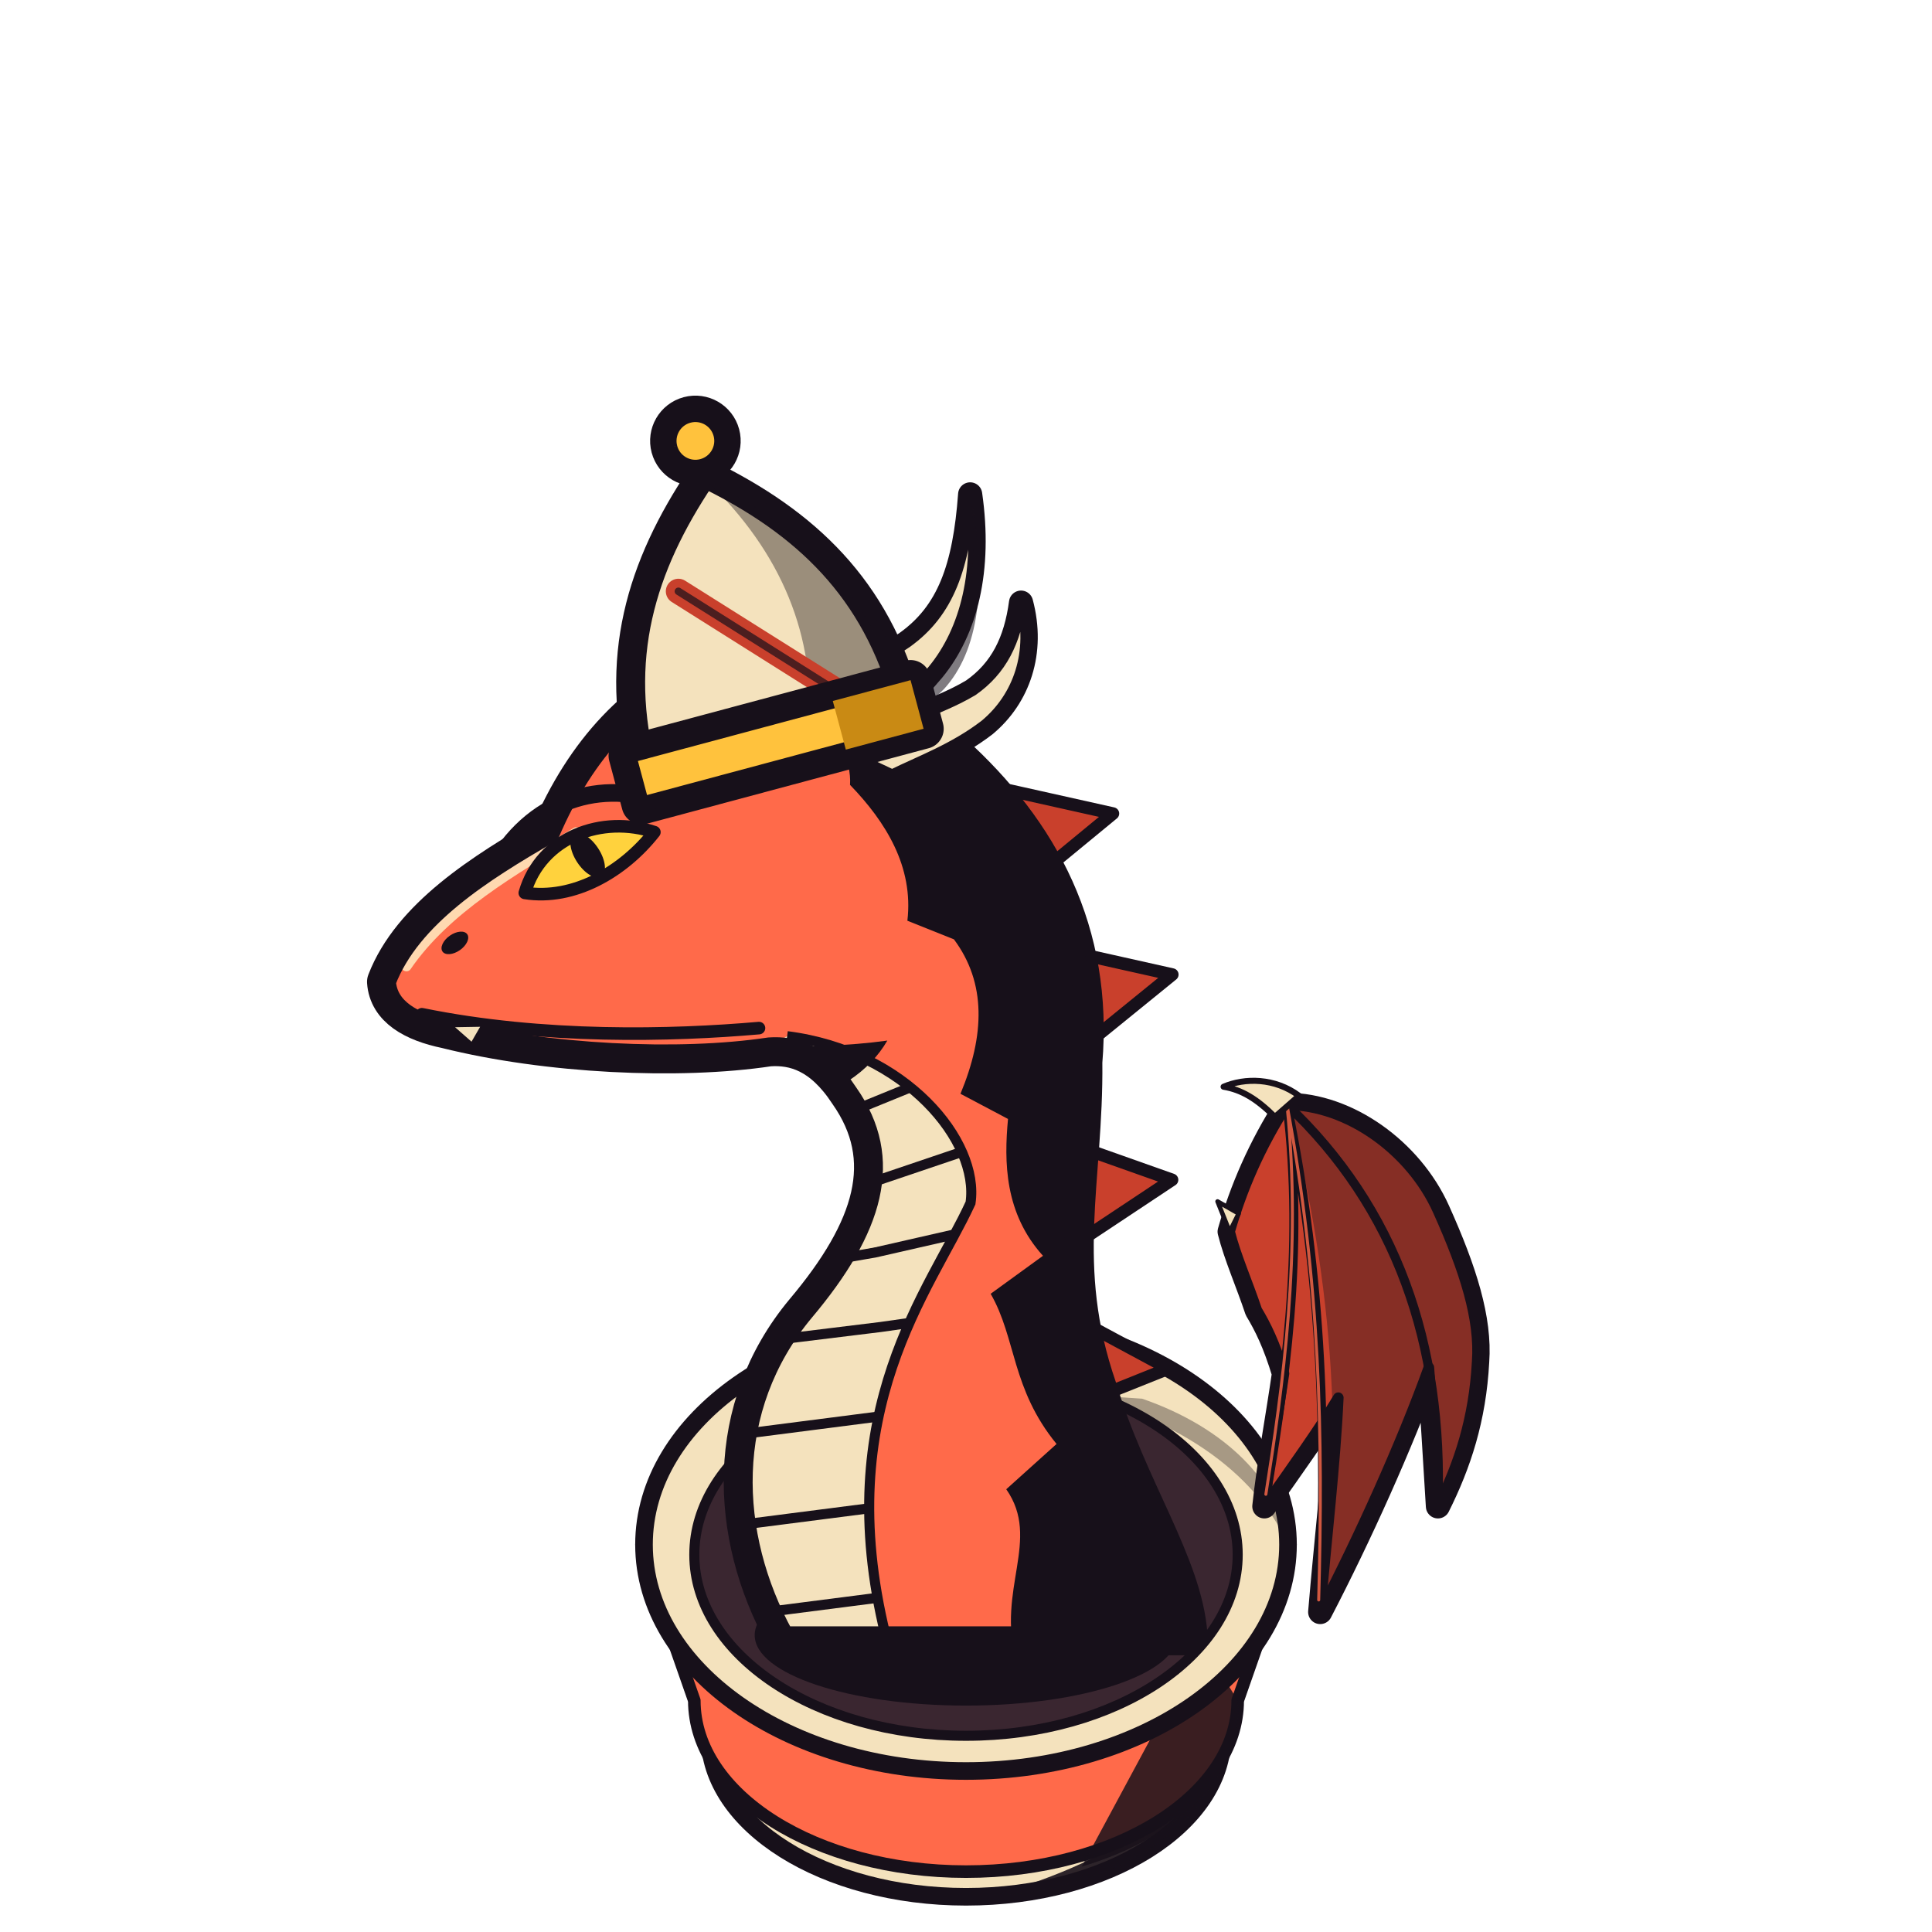
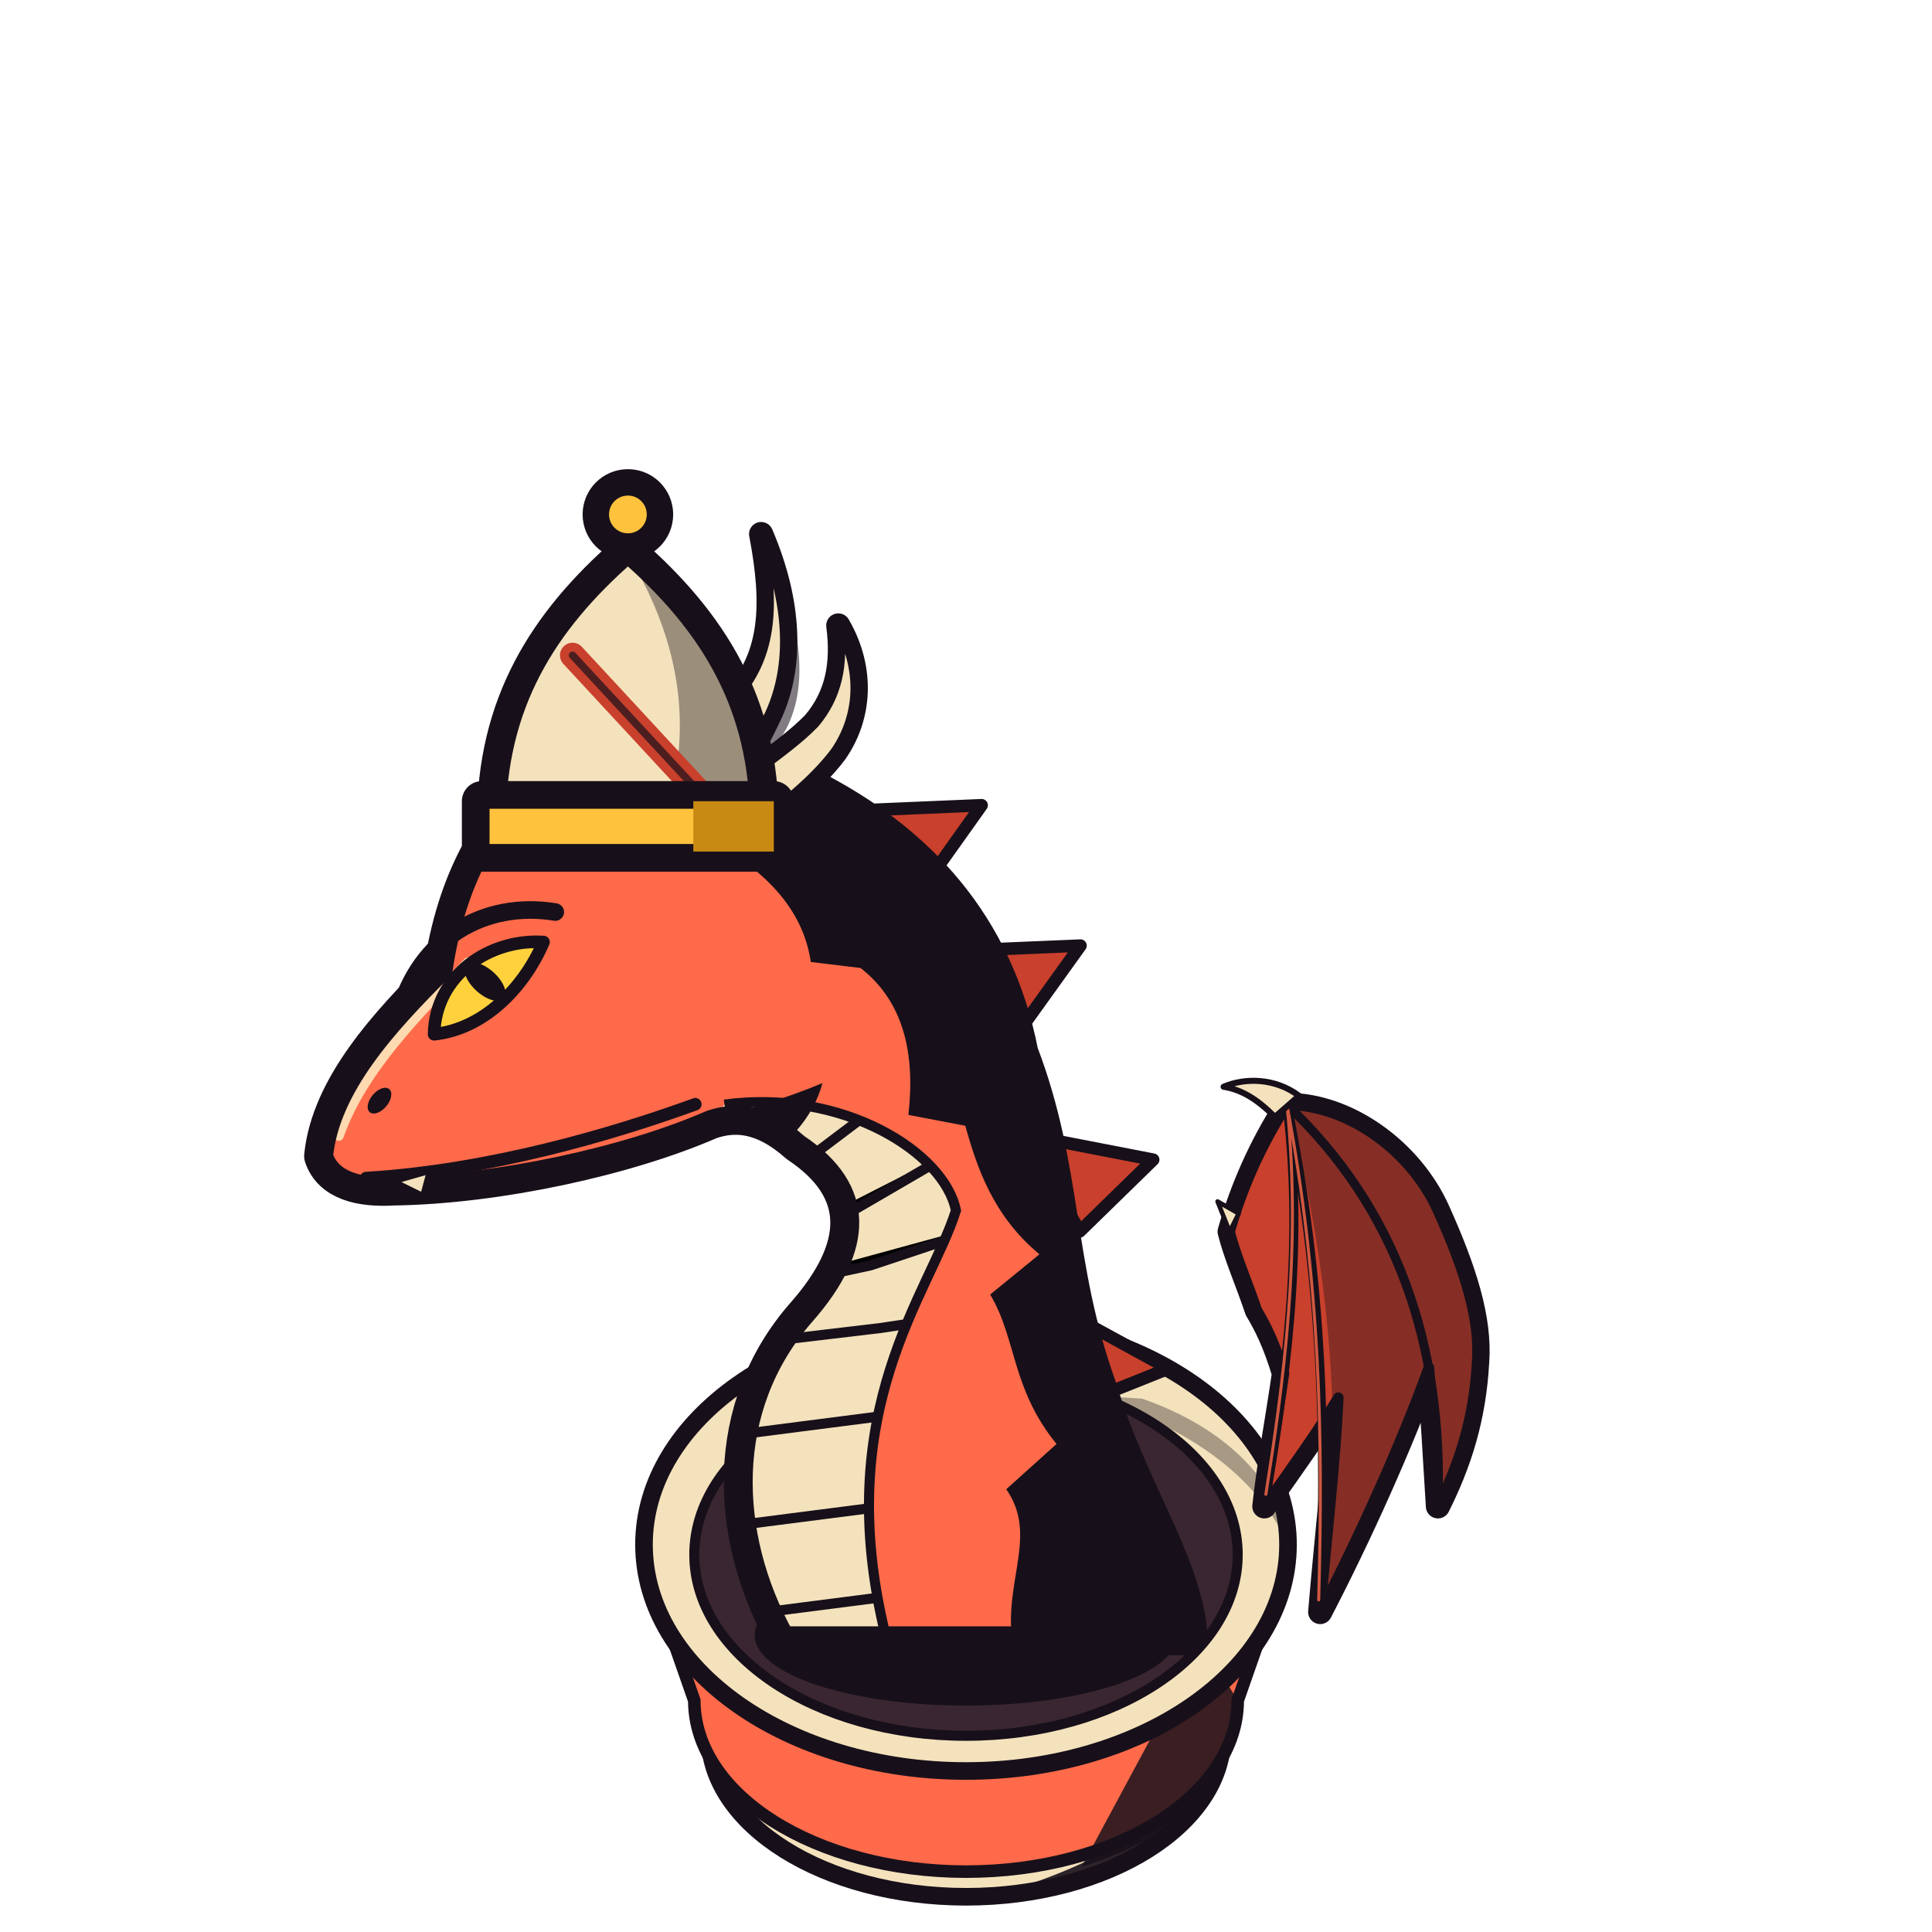
<svg xmlns="http://www.w3.org/2000/svg" viewBox="0 0 768 768" width="768" height="768">
  <path d="M256,614 L282,690 A102,64 0 0 0 486,690 L512,614 Z" fill="#f4e2bd" stroke="#17101a" stroke-width="7" stroke-linejoin="round" />
  <path d="M498,614 L486,690 A102,64 0 0 1 392,754 C440,742 478,716 486,690 Z" fill="#17101a" opacity=".9" />
  <path d="M262,636 L276,676 A108,68 0 0 0 492,676 L506,636 A128,90 0 0 1 262,636 Z" fill="#ff6a4a" stroke="#17101a" stroke-width="5" stroke-linejoin="round" />
  <path d="M470,640 L492,676 A108,68 0 0 1 430,742 L458,690 Z" fill="#17101a" opacity=".85" />
  <ellipse cx="384" cy="614" rx="128" ry="90" fill="#f4e2bd" stroke="#17101a" stroke-width="7" />
  <ellipse cx="384" cy="618" rx="108" ry="72" fill="#3a2630" stroke="#17101a" stroke-width="4" />
  <path d="M424,554 A128,90 0 0 1 512,614 A108,72 0 0 0 454,556 Z" fill="#17101a" opacity=".35" />
  <ellipse cx="384" cy="650" rx="84" ry="28" fill="#17101a" />
  <g transform="translate(478 618) scale(0.6) translate(-452 -560)">
    <path d="M508,262 C548,262 590,292 608,332 C626,372 636,404 634,432 C632,470 622,500 608,528 C606,494 604,462 602,436 C584,486 556,548 530,598 C534,550 540,500 542,456 C530,476 510,504 493,528 C496,500 502,468 506,440 C500,420 494,408 488,398 C482,380 474,362 470,346 C478,318 490,290 508,262 Z" fill="none" stroke="#17101a" stroke-width="16" stroke-linejoin="round" />
    <path d="M508,262 C548,262 590,292 608,332 C626,372 636,404 634,432 C632,470 622,500 608,528 C606,494 604,462 602,436 C584,486 556,548 530,598 C534,550 540,500 542,456 C530,476 510,504 493,528 C496,500 502,468 506,440 C500,420 494,408 488,398 C482,380 474,362 470,346 C478,318 490,290 508,262 Z" fill="#c9402c" stroke="#17101a" stroke-width="7" stroke-linejoin="round" />
    <path d="M508,262 C548,262 590,292 608,332 C626,372 636,404 634,432 C632,470 622,500 608,528 C606,494 604,462 602,436 C584,486 556,548 530,598 C546,500 540,380 508,262 Z" fill="#17101a" opacity=".38" />
    <path d="M508,262 C532,380 534,480 530,598 M508,262 C520,360 506,450 493,528 M508,262 C580,330 612,420 608,528" fill="none" stroke="#17101a" stroke-width="6" stroke-linecap="round" />
    <path d="M508,262 C530,380 532,480 529,590 M508,262 C518,360 505,450 494,520" fill="none" stroke="#ff6a4a" stroke-width="2" stroke-linecap="round" opacity=".8" />
    <path d="M470,346 L462,326 L476,334 Z" fill="#f4e2bd" stroke="#17101a" stroke-width="3" stroke-linejoin="round" />
    <path d="M500,270 C488,258 478,252 466,250 C480,244 500,244 516,256 Z" fill="#f4e2bd" stroke="#17101a" stroke-width="4" stroke-linejoin="round" />
  </g>
-   <path d="M391.8,312.1 L442.4,323.4 L403.4,355.5 Z" fill="#c9402c" stroke="#17101a" stroke-width="5" stroke-linejoin="round" />
-   <path d="M419.5,377.0 L466.0,387.4 L430.3,416.4 Z" fill="#c9402c" stroke="#17101a" stroke-width="5" stroke-linejoin="round" />
-   <path d="M421.0,453.1 L465.9,469.0 L431.7,491.7 Z" fill="#c9402c" stroke="#17101a" stroke-width="5" stroke-linejoin="round" />
-   <path d="M430.1,525.5 L464.5,544.0 L430.0,557.8 Z" fill="#c9402c" stroke="#17101a" stroke-width="5" stroke-linejoin="round" />
+   <path d="M338.4,322.3 L390.2,320.1 L360.9,361.3 Z" fill="#c9402c" stroke="#17101a" stroke-width="5" stroke-linejoin="round" />
+   <path d="M382.0,377.9 L429.5,375.9 L402.8,413.1 Z" fill="#c9402c" stroke="#17101a" stroke-width="5" stroke-linejoin="round" />
+   <path d="M407.4,451.1 L458.4,461.0 L429.2,489.5 Z" fill="#c9402c" stroke="#17101a" stroke-width="5" stroke-linejoin="round" />
+   <path d="M430.1,525.2 L464.5,544.0 L430.0,557.8 Z" fill="#c9402c" stroke="#17101a" stroke-width="5" stroke-linejoin="round" />
  <clipPath id="c3">
-     <path d="M153.9,390.3 C163.7,364.9 192.0,347.0 218.9,331.5 C232.9,298.7 253.9,276.6 281.8,264.9 C308.3,255.8 335.2,263.1 351.0,283.7 L378.0,299.2 C413.4,331.1 434.5,371.0 430.2,422.2 C430.7,469.4 419.1,503.1 436.0,552.0 C448.0,592.0 470.0,622.0 472.0,650.0 L312.0,650.0 C290.0,610.0 288.0,560.0 320.0,521.6 C347.7,488.7 356.2,460.9 337.5,434.3 C327.1,418.4 315.9,415.2 305.7,415.9 C269.9,421.3 217.5,418.8 177.5,408.8 C164.4,406.1 154.6,400.5 153.9,390.3 Z" />
+     <path d="M128.9,459.5 C131.7,432.4 154.4,407.7 176.4,385.8 C181.5,350.6 196.0,323.7 220.0,305.2 C243.2,289.5 271.0,289.6 291.7,305.4 L321.7,313.5 C364.2,335.1 394.9,368.2 404.8,418.8 C422.8,466.0 418.1,502.3 436.0,552.0 C448.0,592.0 470.0,622.0 472.0,650.0 L312.0,650.0 C290.0,610.0 288.0,560.0 320.1,523.3 C344.2,496.0 344.7,472.5 317.6,454.4 C303.4,441.8 291.8,441.6 282.1,444.9 C248.9,459.4 197.6,470.6 156.5,471.2 C143.1,472.0 132.1,469.1 128.9,459.5 Z" />
  </clipPath>
-   <path d="M153.9,390.3 C163.7,364.9 192.0,347.0 218.9,331.5 C232.9,298.7 253.9,276.6 281.8,264.9 C308.3,255.8 335.2,263.1 351.0,283.7 L378.0,299.2 C413.4,331.1 434.5,371.0 430.2,422.2 C430.7,469.4 419.1,503.1 436.0,552.0 C448.0,592.0 470.0,622.0 472.0,650.0 L312.0,650.0 C290.0,610.0 288.0,560.0 320.0,521.6 C347.7,488.7 356.2,460.9 337.5,434.3 C327.1,418.4 315.9,415.2 305.7,415.9 C269.9,421.3 217.5,418.8 177.5,408.8 C164.4,406.1 154.6,400.5 153.9,390.3 Z" fill="none" stroke="#17101a" stroke-width="16" stroke-linejoin="round" />
-   <path d="M153.9,390.3 C163.7,364.9 192.0,347.0 218.9,331.5 C232.9,298.7 253.9,276.6 281.8,264.9 C308.3,255.8 335.2,263.1 351.0,283.7 L378.0,299.2 C413.4,331.1 434.5,371.0 430.2,422.2 C430.7,469.4 419.1,503.1 436.0,552.0 C448.0,592.0 470.0,622.0 472.0,650.0 L312.0,650.0 C290.0,610.0 288.0,560.0 320.0,521.6 C347.7,488.7 356.2,460.9 337.5,434.3 C327.1,418.4 315.9,415.2 305.7,415.9 C269.9,421.3 217.5,418.8 177.5,408.8 C164.4,406.1 154.6,400.5 153.9,390.3 Z" fill="#ff6a4a" />
+   <path d="M128.9,459.5 C131.7,432.4 154.4,407.7 176.4,385.8 C181.5,350.6 196.0,323.7 220.0,305.2 C243.2,289.5 271.0,289.6 291.7,305.4 L321.7,313.5 C364.2,335.1 394.9,368.2 404.8,418.8 C422.8,466.0 418.1,502.3 436.0,552.0 C448.0,592.0 470.0,622.0 472.0,650.0 L312.0,650.0 C290.0,610.0 288.0,560.0 320.1,523.3 C344.2,496.0 344.7,472.5 317.6,454.4 C303.4,441.8 291.8,441.6 282.1,444.9 C248.9,459.4 197.6,470.6 156.5,471.2 C143.1,472.0 132.1,469.1 128.9,459.5 Z" fill="none" stroke="#17101a" stroke-width="16" stroke-linejoin="round" />
+   <path d="M128.9,459.5 C131.7,432.4 154.4,407.7 176.4,385.8 C181.5,350.6 196.0,323.7 220.0,305.2 C243.2,289.5 271.0,289.6 291.7,305.4 L321.7,313.5 C364.2,335.1 394.9,368.2 404.8,418.8 C422.8,466.0 418.1,502.3 436.0,552.0 C448.0,592.0 470.0,622.0 472.0,650.0 L312.0,650.0 C290.0,610.0 288.0,560.0 320.1,523.3 C344.2,496.0 344.7,472.5 317.6,454.4 C303.4,441.8 291.8,441.6 282.1,444.9 C248.9,459.4 197.6,470.6 156.5,471.2 C143.1,472.0 132.1,469.1 128.9,459.5 Z" fill="#ff6a4a" />
  <g clip-path="url(#c3)">
    <clipPath id="c3b">
-       <path d="M312.0,650.0 C290.0,610.0 288.0,560.0 320.0,521.6 C347.7,488.7 356.2,460.9 337.5,434.3 C327.1,418.4 315.9,415.2 305.7,415.9 L312.9,411.9 C360.1,417.9 389.4,453.6 385.8,478.2 C369.7,513.2 330.0,560.0 352.0,650.0 Z" />
+       <path d="M312.0,650.0 C290.0,610.0 288.0,560.0 320.1,523.3 C344.2,496.0 344.7,472.5 317.6,454.4 C303.4,441.8 291.8,441.6 282.1,444.9 L288.0,439.1 C335.1,432.7 375.5,458.2 380.0,481.2 C369.5,514.5 330.0,560.0 352.0,650.0 Z" />
    </clipPath>
-     <path d="M312.0,650.0 C290.0,610.0 288.0,560.0 320.0,521.6 C347.7,488.7 356.2,460.9 337.5,434.3 C327.1,418.4 315.9,415.2 305.7,415.9 L312.9,411.9 C360.1,417.9 389.4,453.6 385.8,478.2 C369.7,513.2 330.0,560.0 352.0,650.0 Z" fill="#f4e2bd" />
+     <path d="M312.0,650.0 C290.0,610.0 288.0,560.0 320.1,523.3 C344.2,496.0 344.7,472.5 317.6,454.4 C303.4,441.8 291.8,441.6 282.1,444.9 L288.0,439.1 C335.1,432.7 375.5,458.2 380.0,481.2 C369.5,514.5 330.0,560.0 352.0,650.0 Z" fill="#f4e2bd" />
    <g clip-path="url(#c3b)" stroke="#17101a" stroke-width="4">
-       <path d="M263.8,470.7 L328.6,445.8 L393.6,419.3" />
-       <path d="M273.5,490.8 L339.8,472.3 L405.1,450.2" />
-       <path d="M279.1,509.7 L347.8,497.9 L415.7,482.4" />
-       <path d="M280.0,536.1 L350.1,527.5 L419.9,517.6" />
+       <path d="M256.0,506.3 L312.2,467.4 L367.9,425.4" />
+       <path d="M270.5,512.4 L331.9,485.4 L390.1,451.5" />
+       <path d="M278.7,517.5 L346.1,503.0 L411.2,481.3" />
+       <path d="M280.0,536.2 L350.1,527.9 L419.9,517.3" />
      <path d="M280.0,572.0 L350.0,563.0 L420.0,554.0" />
      <path d="M280.0,608.0 L350.0,599.0 L420.0,590.0" />
      <path d="M280.0,644.0 L350.0,635.0 L420.0,626.0" />
    </g>
-     <path d="M312.9,411.9 C360.1,417.9 389.4,453.6 385.8,478.2 C369.7,513.2 330.0,560.0 352.0,650.0" fill="none" stroke="#17101a" stroke-width="4" />
-     <path d="M298.6,250.1 L441.5,211.8 L464.3,296.8 L485.0,374.1 L513.8,465.2 L520.0,560.0 L520.0,660.0 L404.0,660.0 C396.0,632.0 414.0,612.0 400.0,592.0 L420.0,574.0 C402.0,552.0 404.0,532.0 393.8,514.3 L414.6,499.2 C399.3,482.3 399.1,461.9 400.7,444.8 L381.8,434.8 C391.5,411.5 392.1,390.7 379.2,373.4 L360.7,366.0 C363.2,344.6 352.2,326.8 337.9,312.0 C339.1,293.1 316.4,270.2 298.6,250.1 Z" fill="#17101a" />
-     <g transform="rotate(-15 404 520)">
+     <path d="M288.0,439.1 C335.1,432.7 375.5,458.2 380.0,481.2 C369.5,514.5 330.0,560.0 352.0,650.0" fill="none" stroke="#17101a" stroke-width="4" />
+     <path d="M232.3,286.6 L360.5,212.6 L404.5,288.8 L444.5,358.1 L505.7,451.3 L520.0,560.0 L520.0,660.0 L404.0,660.0 C396.0,632.0 414.0,612.0 400.0,592.0 L420.0,574.0 C402.0,552.0 404.1,532.0 393.6,514.6 L413.2,498.6 C394.6,483.2 388.3,463.8 383.7,447.5 L361.1,443.2 C363.9,418.5 359.1,398.1 342.1,384.8 L322.3,382.4 C319.2,361.1 304.0,346.8 286.3,336.2 C282.5,317.6 254.7,301.4 232.3,286.6 Z" fill="#17101a" />
+     <g transform="rotate(-30 404 520)">
      <path d="M336,394 C300,390 250,374 214,354 C230,374 290,402 336,418 C356,420 372,414 382,404 C366,402 350,398 336,394 Z" fill="#17101a" />
      <path d="M205,326 C226,308 256,300 284,292" fill="none" stroke="#ffd9b0" stroke-width="4" stroke-linecap="round" />
    </g>
  </g>
-   <path d="M153.9,390.3 C163.7,364.9 192.0,347.0 218.9,331.5 C232.9,298.7 253.9,276.6 281.8,264.9 C308.3,255.8 335.2,263.1 351.0,283.7 L378.0,299.2 C413.4,331.1 434.5,371.0 430.2,422.2 C430.7,469.4 419.1,503.1 436.0,552.0 C448.0,592.0 470.0,622.0 472.0,650.0 L312.0,650.0 C290.0,610.0 288.0,560.0 320.0,521.6 C347.7,488.7 356.2,460.9 337.5,434.3 C327.1,418.4 315.9,415.2 305.7,415.9 C269.9,421.3 217.5,418.8 177.5,408.8 C164.4,406.1 154.6,400.5 153.9,390.3 Z" fill="none" stroke="#17101a" stroke-width="7" stroke-linejoin="round" />
-   <g transform="rotate(-15 404 520)">
+   <path d="M128.9,459.5 C131.7,432.4 154.4,407.7 176.4,385.8 C181.5,350.6 196.0,323.7 220.0,305.2 C243.2,289.5 271.0,289.6 291.7,305.4 L321.7,313.5 C364.2,335.1 394.9,368.2 404.8,418.8 C422.8,466.0 418.1,502.3 436.0,552.0 C448.0,592.0 470.0,622.0 472.0,650.0 L312.0,650.0 C290.0,610.0 288.0,560.0 320.1,523.3 C344.2,496.0 344.7,472.5 317.6,454.4 C303.4,441.8 291.8,441.6 282.1,444.9 C248.9,459.4 197.6,470.6 156.5,471.2 C143.1,472.0 132.1,469.1 128.9,459.5 Z" fill="none" stroke="#17101a" stroke-width="7" stroke-linejoin="round" />
+   <g transform="rotate(-30 404 520)">
    <g transform="translate(284,304) scale(1)">
      <path d="M-26,6 C-14,-14 12,-16 30,-4 C14,8 -8,14 -26,6 Z" fill="#ffd23d" stroke="#17101a" stroke-width="5" stroke-linejoin="round" />
      <ellipse cx="2" cy="-2" rx="5" ry="10" transform="rotate(-18 2 -2)" fill="#17101a" />
      <path d="M-34,-8 C-12,-30 18,-30 40,-12" fill="none" stroke="#17101a" stroke-width="7" stroke-linecap="round" />
    </g>
    <ellipse cx="226" cy="322" rx="6" ry="3.5" fill="#17101a" transform="rotate(-20 226 322)" />
    <path d="M206,346 C250,368 300,380 334,386" fill="none" stroke="#17101a" stroke-width="5" stroke-linecap="round" />
    <path d="M214,352 L222,364 L230,356 Z" fill="#f4e2bd" stroke="#17101a" stroke-width="3" stroke-linejoin="round" />
  </g>
-   <g transform="rotate(-15 404 520)">
+   <g transform="rotate(-30 404 520)">
    <g transform="translate(392 282) scale(0.6) translate(-392 -282)">
      <path d="M362,266 C392,246 428,244 456,234 C488,222 506,196 522,150 C516,200 496,236 468,256 C442,274 420,286 404,294 Z" fill="none" stroke="#17101a" stroke-width="16" stroke-linejoin="round" />
      <path d="M362,266 C392,246 428,244 456,234 C488,222 506,196 522,150 C516,200 496,236 468,256 C442,274 420,286 404,294 Z" fill="#f4e2bd" stroke="#17101a" stroke-width="7" stroke-linejoin="round" />
      <path d="M398,294 C430,282 462,284 490,276 C512,268 526,252 536,228 C536,262 518,288 492,300 C468,310 444,312 424,316 Z" fill="none" stroke="#17101a" stroke-width="16" stroke-linejoin="round" />
      <path d="M398,294 C430,282 462,284 490,276 C512,268 526,252 536,228 C536,262 518,288 492,300 C468,310 444,312 424,316 Z" fill="#f4e2bd" stroke="#17101a" stroke-width="7" stroke-linejoin="round" />
      <path d="M468,256 C496,236 516,200 522,150 C518,212 500,252 472,270 C448,284 424,292 404,294 C428,282 448,270 468,256 Z" fill="#17101a" opacity=".55" />
    </g>
+   </g>
+   <g transform="translate(-120.4 50.5)">
    <g transform="translate(0 6)">
      <path d="M318,270 C318,224 338,192 370,164 C402,192 422,224 422,270 Z" fill="none" stroke="#17101a" stroke-width="16" stroke-linejoin="round" />
      <path d="M318,270 C318,224 338,192 370,164 C402,192 422,224 422,270 Z" fill="#f4e2bd" stroke="#17101a" stroke-width="7" stroke-linejoin="round" />
      <path d="M370,164 C402,192 422,224 422,270 L384,270 C396,236 392,200 370,164 Z" fill="#17101a" opacity=".4" />
      <path d="M348,204 L398,258" stroke="#c9402c" stroke-width="10" stroke-linecap="round" />
      <path d="M348,204 L398,258" stroke="#17101a" stroke-width="3" stroke-linecap="round" opacity=".7" />
      <path d="M312,262 L428,262 L428,282 L312,282 Z" fill="none" stroke="#17101a" stroke-width="16" stroke-linejoin="round" />
      <path d="M312,262 L428,262 L428,282 L312,282 Z" fill="#ffc23d" stroke="#17101a" stroke-width="6" stroke-linejoin="round" />
      <path d="M396,262 L428,262 L428,282 L396,282 Z" fill="#c98a14" />
      <path d="M370,148 m-10,0 a10,10 0 1,0 20,0 a10,10 0 1,0 -20,0" fill="none" stroke="#17101a" stroke-width="16" stroke-linejoin="round" />
      <path d="M370,148 m-10,0 a10,10 0 1,0 20,0 a10,10 0 1,0 -20,0" fill="#ffc23d" stroke="#17101a" stroke-width="5" stroke-linejoin="round" />
    </g>
  </g>
</svg>
